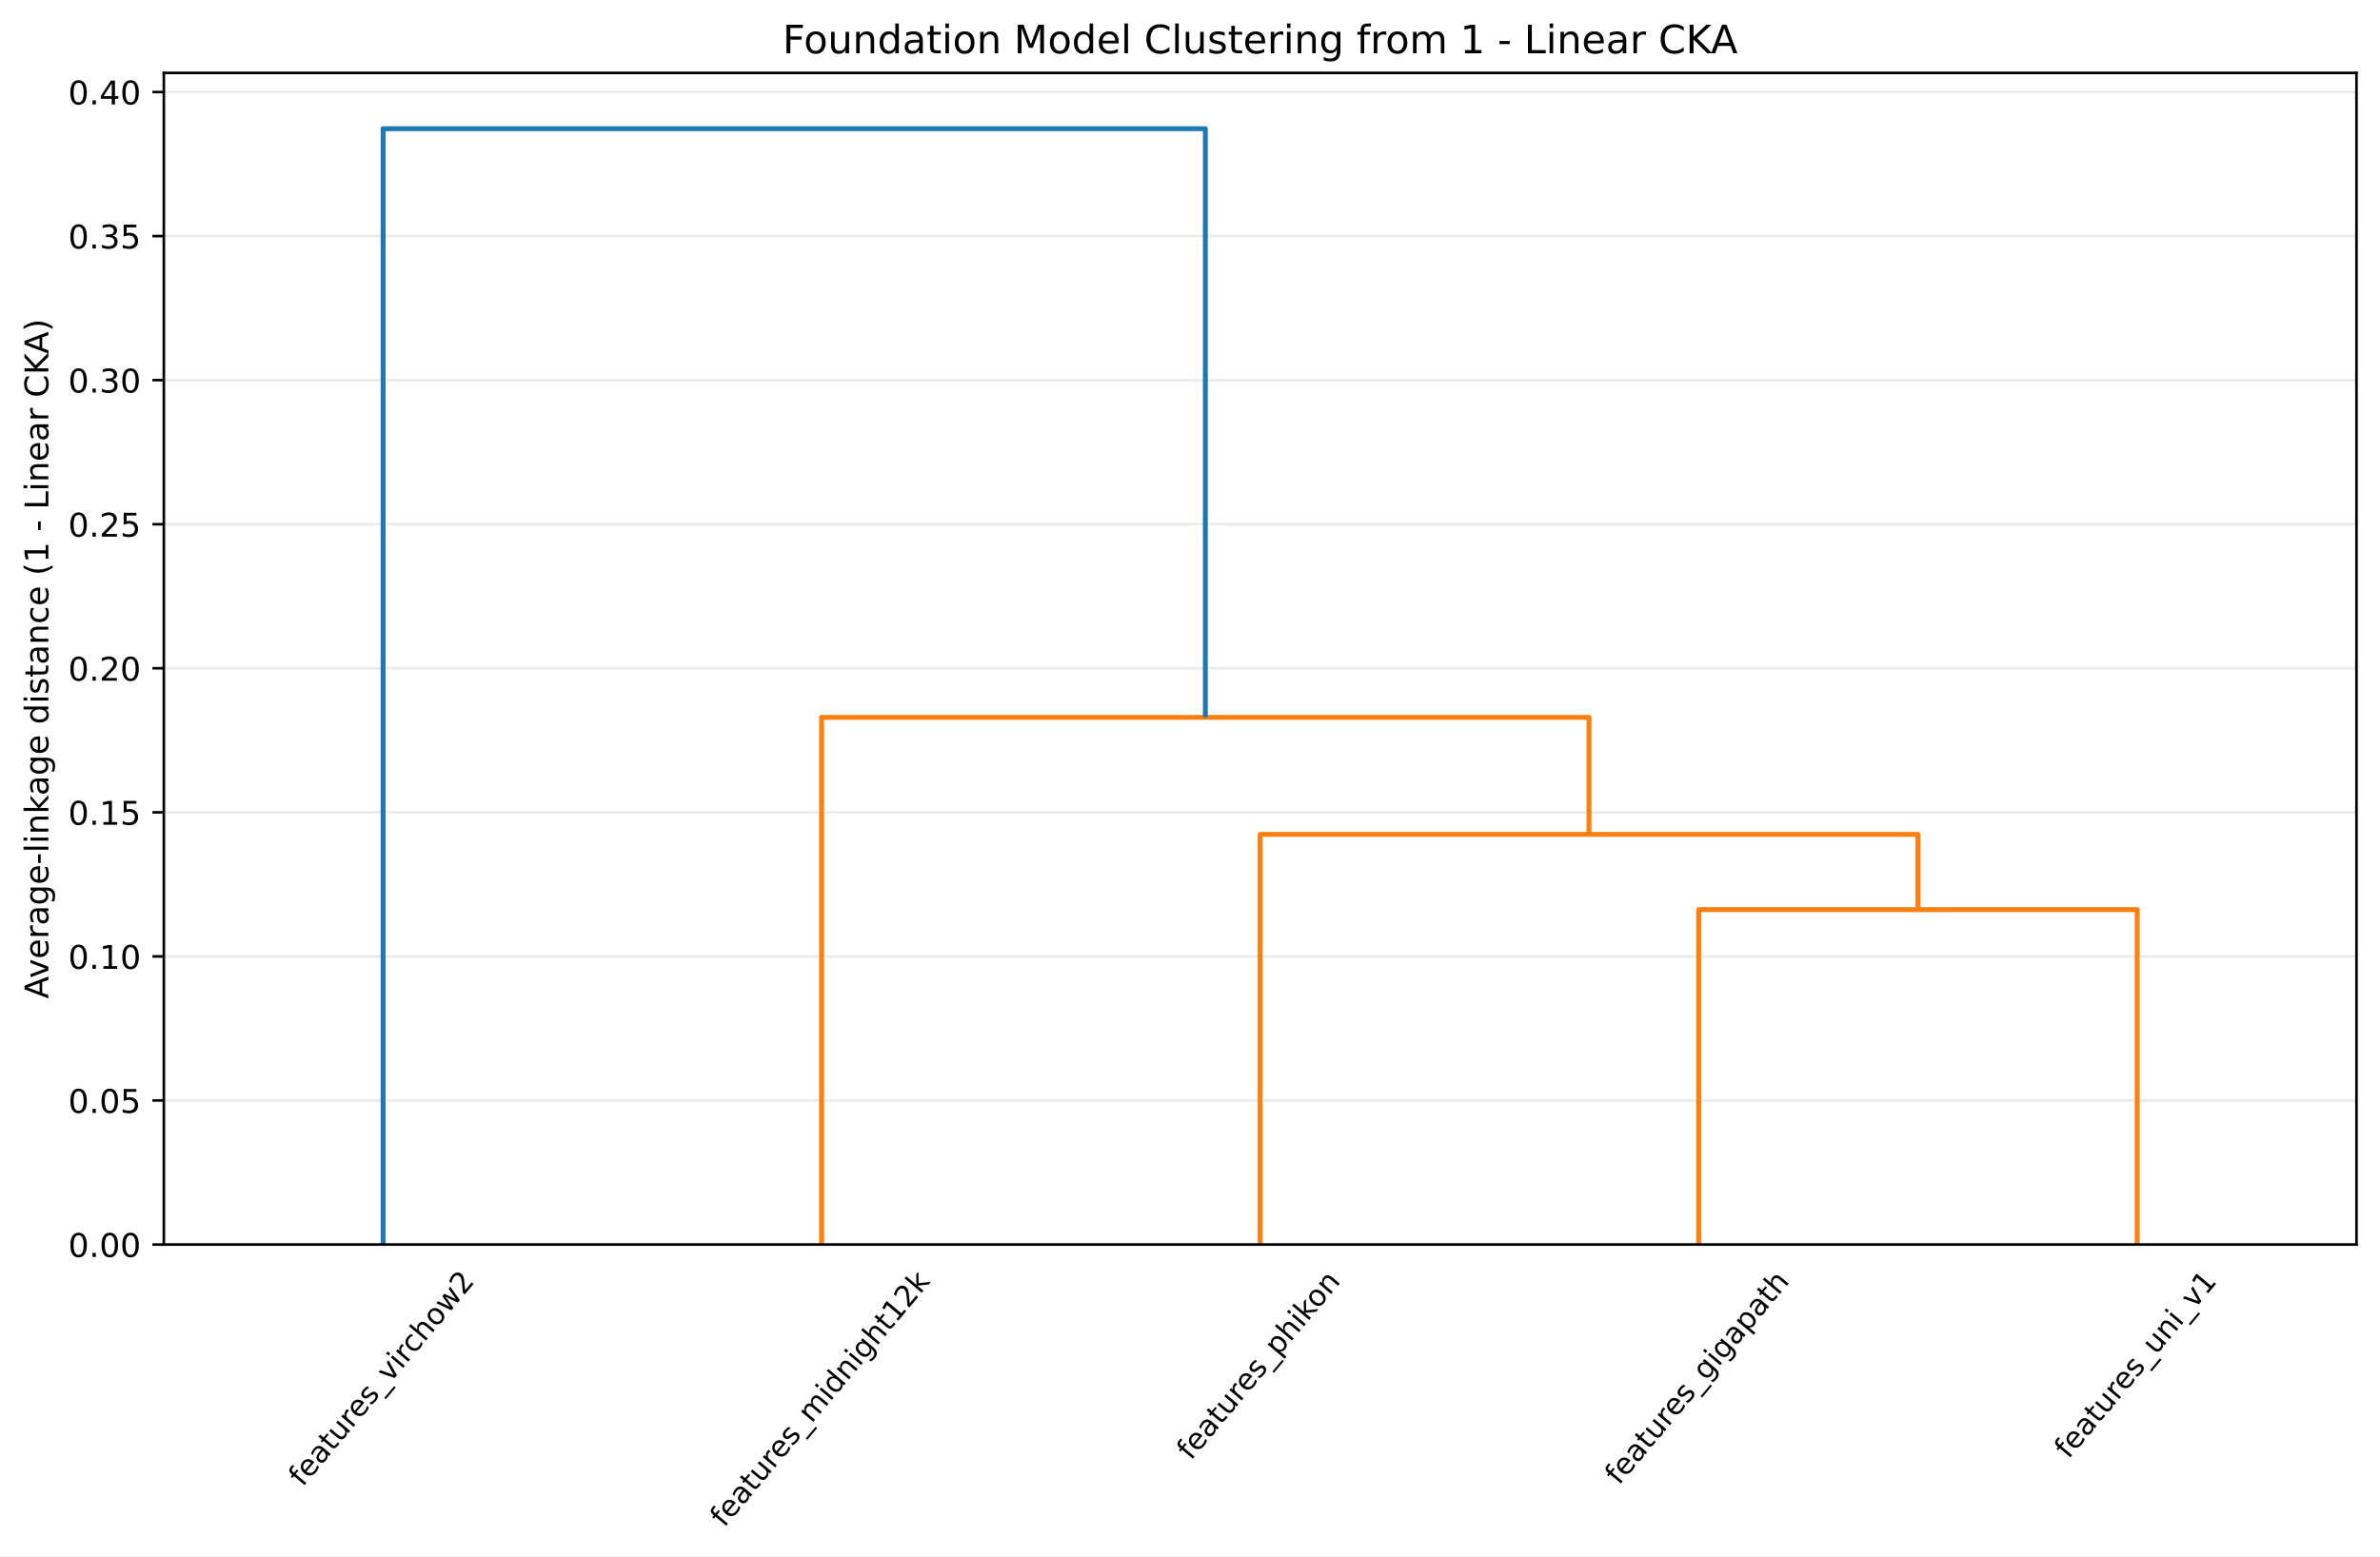
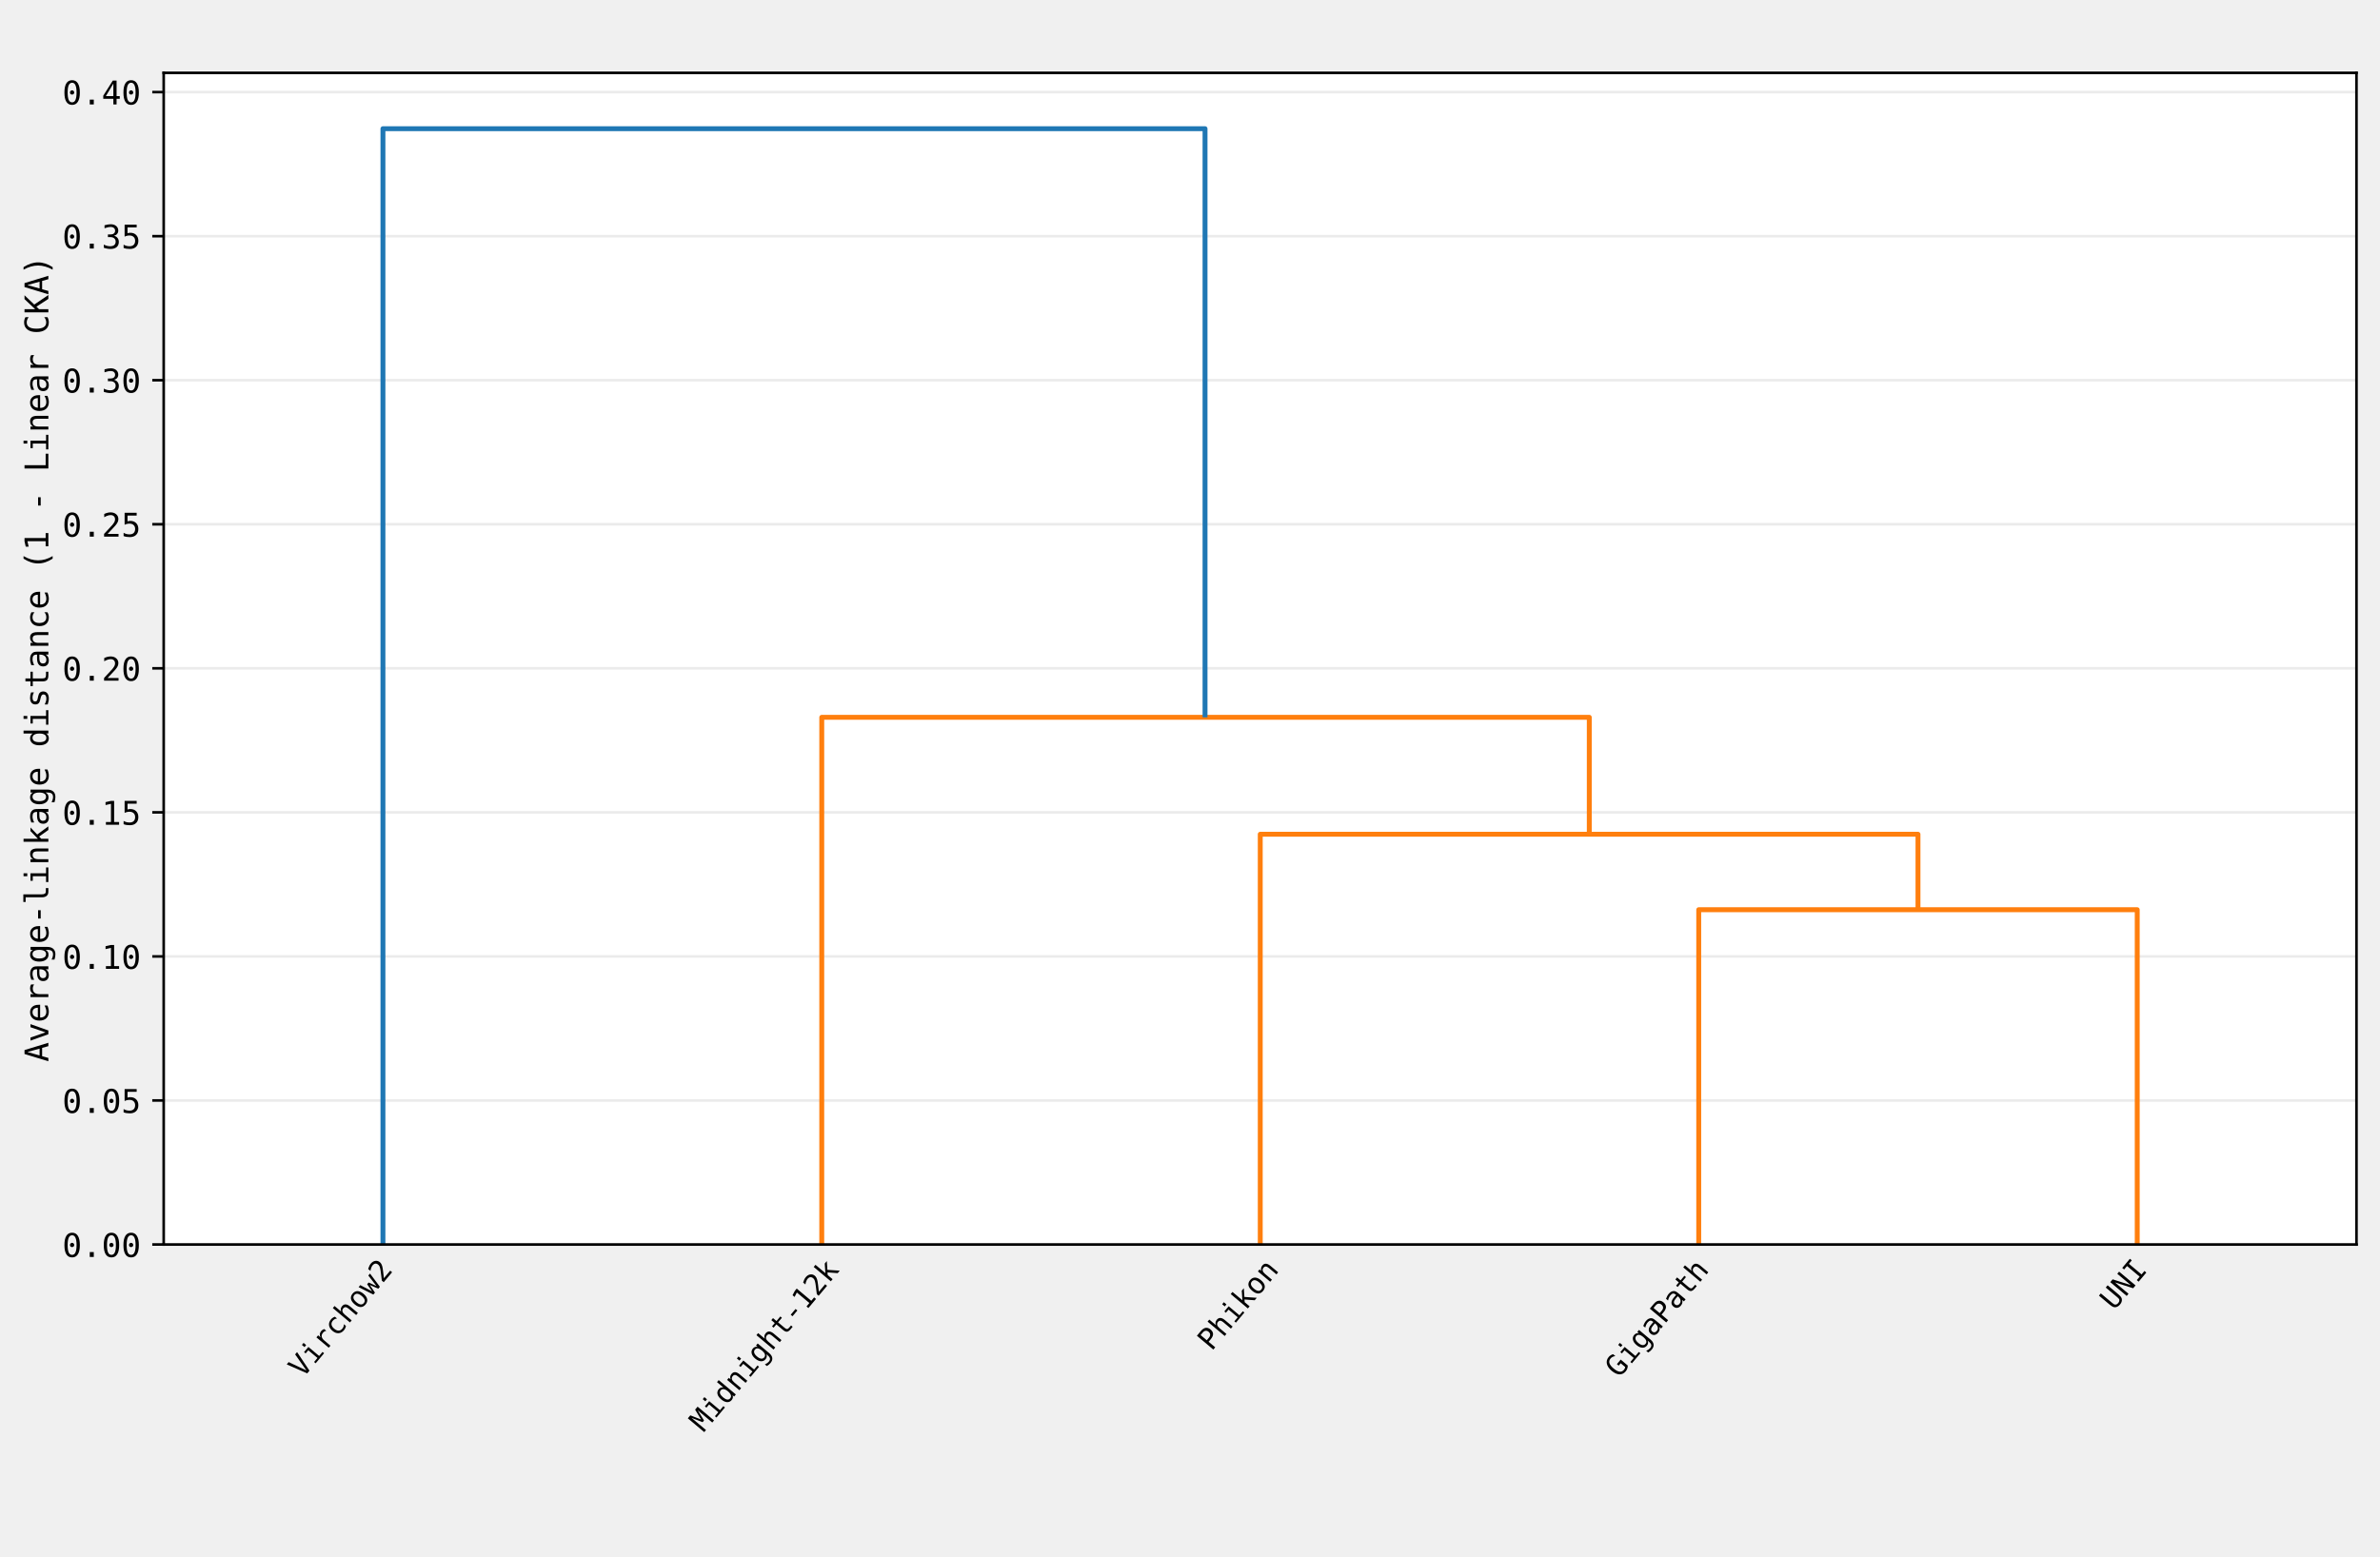
- <svg xmlns="http://www.w3.org/2000/svg" xmlns:xlink="http://www.w3.org/1999/xlink" width="728.4pt" height="476.4pt" viewBox="0 0 728.4 476.4" version="1.1">
-   <defs>
-     <style type="text/css">*{stroke-linejoin: round; stroke-linecap: butt}</style>
-   </defs>
-   <g id="figure_1">
-     <g id="patch_1">
-       <path d="M 0 476.4  L 728.4 476.4  L 728.4 0  L 0 0  z " style="fill: #ffffff" />
-     </g>
-     <g id="axes_1">
-       <g id="patch_2">
-         <path d="M 50.144 381.006  L 721.2 381.006  L 721.2 22.318  L 50.144 22.318  z " style="fill: #ffffff" />
-       </g>
-       <g id="matplotlib.axis_1">
-         <g id="xtick_1">
-           <g id="text_1">
-             <text style="font: 9px 'DejaVu Sans', 'Bitstream Vera Sans', 'Computer Modern Sans Serif', 'Lucida Grande', 'Verdana', 'Geneva', 'Lucid', 'Arial', 'Helvetica', 'Avant Garde', sans-serif" transform="translate(92.62209 455.4073) rotate(-50)">features_virchow2</text>
-           </g>
-         </g>
-         <g id="xtick_2">
-           <g id="text_2">
-             <text style="font: 9px 'DejaVu Sans', 'Bitstream Vera Sans', 'Computer Modern Sans Serif', 'Lucida Grande', 'Verdana', 'Geneva', 'Lucid', 'Arial', 'Helvetica', 'Avant Garde', sans-serif" transform="translate(221.619 467.8355) rotate(-50)">features_midnight12k</text>
-           </g>
-         </g>
-         <g id="xtick_3">
-           <g id="text_3">
-             <text style="font: 9px 'DejaVu Sans', 'Bitstream Vera Sans', 'Computer Modern Sans Serif', 'Lucida Grande', 'Verdana', 'Geneva', 'Lucid', 'Arial', 'Helvetica', 'Avant Garde', sans-serif" transform="translate(364.4373 447.3204) rotate(-50)">features_phikon</text>
-           </g>
-         </g>
-         <g id="xtick_4">
-           <g id="text_4">
-             <text style="font: 9px 'DejaVu Sans', 'Bitstream Vera Sans', 'Computer Modern Sans Serif', 'Lucida Grande', 'Verdana', 'Geneva', 'Lucid', 'Arial', 'Helvetica', 'Avant Garde', sans-serif" transform="translate(495.4698 454.8967) rotate(-50)">features_gigapath</text>
-           </g>
-         </g>
-         <g id="xtick_5">
-           <g id="text_5">
-             <text style="font: 9px 'DejaVu Sans', 'Bitstream Vera Sans', 'Computer Modern Sans Serif', 'Lucida Grande', 'Verdana', 'Geneva', 'Lucid', 'Arial', 'Helvetica', 'Avant Garde', sans-serif" transform="translate(633.0372 446.897) rotate(-50)">features_uni_v1</text>
-           </g>
-         </g>
-       </g>
-       <g id="matplotlib.axis_2">
-         <g id="ytick_1">
-           <g id="line2d_1">
-             <path d="M 50.144 381.006  L 721.2 381.006  " clip-path="url(#p514414d712)" style="fill: none; stroke: #b0b0b0; stroke-opacity: 0.25; stroke-width: 0.8; stroke-linecap: square" />
-           </g>
-           <g id="line2d_2">
-             <defs>
-               <path id="m81ded90131" d="M 0 0  L -3.5 0  " style="stroke: #000000; stroke-width: 0.8" />
-             </defs>
-             <g>
-               <use xlink:href="#m81ded90131" x="50.144" y="381.006" style="stroke: #000000; stroke-width: 0.8" />
-             </g>
-           </g>
-           <g id="text_6">
-             <text style="font: 10px 'DejaVu Sans', 'Bitstream Vera Sans', 'Computer Modern Sans Serif', 'Lucida Grande', 'Verdana', 'Geneva', 'Lucid', 'Arial', 'Helvetica', 'Avant Garde', sans-serif; text-anchor: end" x="43.144" y="384.806" transform="rotate(-0 43.14375 384.8056)">0.00</text>
-           </g>
-         </g>
-         <g id="ytick_2">
-           <g id="line2d_3">
-             <path d="M 50.144 336.902  L 721.2 336.902  " clip-path="url(#p514414d712)" style="fill: none; stroke: #b0b0b0; stroke-opacity: 0.25; stroke-width: 0.8; stroke-linecap: square" />
-           </g>
-           <g id="line2d_4">
-             <g>
-               <use xlink:href="#m81ded90131" x="50.144" y="336.902" style="stroke: #000000; stroke-width: 0.8" />
-             </g>
-           </g>
-           <g id="text_7">
-             <text style="font: 10px 'DejaVu Sans', 'Bitstream Vera Sans', 'Computer Modern Sans Serif', 'Lucida Grande', 'Verdana', 'Geneva', 'Lucid', 'Arial', 'Helvetica', 'Avant Garde', sans-serif; text-anchor: end" x="43.144" y="340.701" transform="rotate(-0 43.14375 340.7013)">0.05</text>
-           </g>
-         </g>
-         <g id="ytick_3">
-           <g id="line2d_5">
-             <path d="M 50.144 292.798  L 721.2 292.798  " clip-path="url(#p514414d712)" style="fill: none; stroke: #b0b0b0; stroke-opacity: 0.25; stroke-width: 0.8; stroke-linecap: square" />
-           </g>
-           <g id="line2d_6">
-             <g>
-               <use xlink:href="#m81ded90131" x="50.144" y="292.798" style="stroke: #000000; stroke-width: 0.8" />
-             </g>
-           </g>
-           <g id="text_8">
-             <text style="font: 10px 'DejaVu Sans', 'Bitstream Vera Sans', 'Computer Modern Sans Serif', 'Lucida Grande', 'Verdana', 'Geneva', 'Lucid', 'Arial', 'Helvetica', 'Avant Garde', sans-serif; text-anchor: end" x="43.144" y="296.597" transform="rotate(-0 43.14375 296.5969)">0.10</text>
-           </g>
-         </g>
-         <g id="ytick_4">
-           <g id="line2d_7">
-             <path d="M 50.144 248.693  L 721.2 248.693  " clip-path="url(#p514414d712)" style="fill: none; stroke: #b0b0b0; stroke-opacity: 0.25; stroke-width: 0.8; stroke-linecap: square" />
-           </g>
-           <g id="line2d_8">
-             <g>
-               <use xlink:href="#m81ded90131" x="50.144" y="248.693" style="stroke: #000000; stroke-width: 0.8" />
-             </g>
-           </g>
-           <g id="text_9">
-             <text style="font: 10px 'DejaVu Sans', 'Bitstream Vera Sans', 'Computer Modern Sans Serif', 'Lucida Grande', 'Verdana', 'Geneva', 'Lucid', 'Arial', 'Helvetica', 'Avant Garde', sans-serif; text-anchor: end" x="43.144" y="252.493" transform="rotate(-0 43.14375 252.4926)">0.15</text>
-           </g>
-         </g>
-         <g id="ytick_5">
-           <g id="line2d_9">
-             <path d="M 50.144 204.589  L 721.2 204.589  " clip-path="url(#p514414d712)" style="fill: none; stroke: #b0b0b0; stroke-opacity: 0.25; stroke-width: 0.8; stroke-linecap: square" />
-           </g>
-           <g id="line2d_10">
-             <g>
-               <use xlink:href="#m81ded90131" x="50.144" y="204.589" style="stroke: #000000; stroke-width: 0.8" />
-             </g>
-           </g>
-           <g id="text_10">
-             <text style="font: 10px 'DejaVu Sans', 'Bitstream Vera Sans', 'Computer Modern Sans Serif', 'Lucida Grande', 'Verdana', 'Geneva', 'Lucid', 'Arial', 'Helvetica', 'Avant Garde', sans-serif; text-anchor: end" x="43.144" y="208.388" transform="rotate(-0 43.14375 208.3882)">0.20</text>
-           </g>
-         </g>
-         <g id="ytick_6">
-           <g id="line2d_11">
-             <path d="M 50.144 160.485  L 721.2 160.485  " clip-path="url(#p514414d712)" style="fill: none; stroke: #b0b0b0; stroke-opacity: 0.25; stroke-width: 0.8; stroke-linecap: square" />
-           </g>
-           <g id="line2d_12">
-             <g>
-               <use xlink:href="#m81ded90131" x="50.144" y="160.485" style="stroke: #000000; stroke-width: 0.8" />
-             </g>
-           </g>
-           <g id="text_11">
-             <text style="font: 10px 'DejaVu Sans', 'Bitstream Vera Sans', 'Computer Modern Sans Serif', 'Lucida Grande', 'Verdana', 'Geneva', 'Lucid', 'Arial', 'Helvetica', 'Avant Garde', sans-serif; text-anchor: end" x="43.144" y="164.284" transform="rotate(-0 43.14375 164.2839)">0.25</text>
-           </g>
-         </g>
-         <g id="ytick_7">
-           <g id="line2d_13">
-             <path d="M 50.144 116.38  L 721.2 116.38  " clip-path="url(#p514414d712)" style="fill: none; stroke: #b0b0b0; stroke-opacity: 0.25; stroke-width: 0.8; stroke-linecap: square" />
-           </g>
-           <g id="line2d_14">
-             <g>
-               <use xlink:href="#m81ded90131" x="50.144" y="116.38" style="stroke: #000000; stroke-width: 0.8" />
-             </g>
-           </g>
-           <g id="text_12">
-             <text style="font: 10px 'DejaVu Sans', 'Bitstream Vera Sans', 'Computer Modern Sans Serif', 'Lucida Grande', 'Verdana', 'Geneva', 'Lucid', 'Arial', 'Helvetica', 'Avant Garde', sans-serif; text-anchor: end" x="43.144" y="120.18" transform="rotate(-0 43.14375 120.1795)">0.30</text>
-           </g>
-         </g>
-         <g id="ytick_8">
-           <g id="line2d_15">
-             <path d="M 50.144 72.276  L 721.2 72.276  " clip-path="url(#p514414d712)" style="fill: none; stroke: #b0b0b0; stroke-opacity: 0.25; stroke-width: 0.8; stroke-linecap: square" />
-           </g>
-           <g id="line2d_16">
-             <g>
-               <use xlink:href="#m81ded90131" x="50.144" y="72.276" style="stroke: #000000; stroke-width: 0.8" />
-             </g>
-           </g>
-           <g id="text_13">
-             <text style="font: 10px 'DejaVu Sans', 'Bitstream Vera Sans', 'Computer Modern Sans Serif', 'Lucida Grande', 'Verdana', 'Geneva', 'Lucid', 'Arial', 'Helvetica', 'Avant Garde', sans-serif; text-anchor: end" x="43.144" y="76.075" transform="rotate(-0 43.14375 76.07516)">0.35</text>
-           </g>
-         </g>
-         <g id="ytick_9">
-           <g id="line2d_17">
-             <path d="M 50.144 28.172  L 721.2 28.172  " clip-path="url(#p514414d712)" style="fill: none; stroke: #b0b0b0; stroke-opacity: 0.25; stroke-width: 0.8; stroke-linecap: square" />
-           </g>
-           <g id="line2d_18">
-             <g>
-               <use xlink:href="#m81ded90131" x="50.144" y="28.172" style="stroke: #000000; stroke-width: 0.8" />
-             </g>
-           </g>
-           <g id="text_14">
-             <text style="font: 10px 'DejaVu Sans', 'Bitstream Vera Sans', 'Computer Modern Sans Serif', 'Lucida Grande', 'Verdana', 'Geneva', 'Lucid', 'Arial', 'Helvetica', 'Avant Garde', sans-serif; text-anchor: end" x="43.144" y="31.971" transform="rotate(-0 43.14375 31.97081)">0.40</text>
-           </g>
-         </g>
-         <g id="text_15">
-           <text style="font: 10px 'DejaVu Sans', 'Bitstream Vera Sans', 'Computer Modern Sans Serif', 'Lucida Grande', 'Verdana', 'Geneva', 'Lucid', 'Arial', 'Helvetica', 'Avant Garde', sans-serif; text-anchor: middle" x="14.798" y="201.662" transform="rotate(-90 14.79844 201.6623)">Average-linkage distance (1 - Linear CKA)</text>
-         </g>
-       </g>
-       <g id="LineCollection_1">
-         <path d="M 519.883 381.006  L 519.883 278.471  L 654.094 278.471  L 654.094 381.006  " clip-path="url(#p514414d712)" style="fill: none; stroke: #ff7f0e; stroke-width: 1.5" />
-         <path d="M 385.672 381.006  L 385.672 255.428  L 586.988 255.428  L 586.988 278.471  " clip-path="url(#p514414d712)" style="fill: none; stroke: #ff7f0e; stroke-width: 1.5" />
-         <path d="M 251.46 381.006  L 251.46 219.623  L 486.33 219.623  L 486.33 255.428  " clip-path="url(#p514414d712)" style="fill: none; stroke: #ff7f0e; stroke-width: 1.5" />
-       </g>
-       <g id="LineCollection_2">
-         <path d="M 117.249 381.006  L 117.249 39.399  L 368.895 39.399  L 368.895 219.623  " clip-path="url(#p514414d712)" style="fill: none; stroke: #1f77b4; stroke-width: 1.5" />
-       </g>
-       <g id="patch_3">
-         <path d="M 50.144 381.006  L 50.144 22.318  " style="fill: none; stroke: #000000; stroke-width: 0.8; stroke-linejoin: miter; stroke-linecap: square" />
-       </g>
-       <g id="patch_4">
-         <path d="M 721.2 381.006  L 721.2 22.318  " style="fill: none; stroke: #000000; stroke-width: 0.8; stroke-linejoin: miter; stroke-linecap: square" />
-       </g>
-       <g id="patch_5">
-         <path d="M 50.144 381.006  L 721.2 381.006  " style="fill: none; stroke: #000000; stroke-width: 0.8; stroke-linejoin: miter; stroke-linecap: square" />
-       </g>
-       <g id="patch_6">
-         <path d="M 50.144 22.318  L 721.2 22.318  " style="fill: none; stroke: #000000; stroke-width: 0.8; stroke-linejoin: miter; stroke-linecap: square" />
-       </g>
-       <g id="text_16">
-         <text style="font: 12px 'DejaVu Sans', 'Bitstream Vera Sans', 'Computer Modern Sans Serif', 'Lucida Grande', 'Verdana', 'Geneva', 'Lucid', 'Arial', 'Helvetica', 'Avant Garde', sans-serif; text-anchor: middle" x="385.672" y="16.318" transform="rotate(-0 385.6716 16.31812)">Foundation Model Clustering from 1 - Linear CKA</text>
-       </g>
-     </g>
-   </g>
-   <defs>
-     <clipPath id="p514414d712">
-       <rect x="50.144" y="22.318" width="671.056" height="358.688" />
-     </clipPath>
-   </defs>
+ <svg xmlns="http://www.w3.org/2000/svg" xmlns:xlink="http://www.w3.org/1999/xlink" version="1.1" id="图层_1" x="0px" y="0px" viewBox="0 0 728.4 476.4" style="enable-background:new 0 0 728.4 476.4;" xml:space="preserve">
+   <style type="text/css">
+ 	.st0{fill:#FFFFFF;}
+ 	.st1{font-family:'DejaVuSansMono';}
+ 	.st2{font-size:9px;}
+ 	
+ 		.st3{clip-path:url(#SVGID_2_);fill:none;stroke:#B0B0B0;stroke-width:0.8;stroke-linecap:square;stroke-linejoin:round;stroke-opacity:0.25;}
+ 	.st4{stroke:#000000;stroke-width:0.8;stroke-linejoin:round;}
+ 	.st5{font-size:10px;}
+ 	
+ 		.st6{clip-path:url(#SVGID_4_);fill:none;stroke:#B0B0B0;stroke-width:0.8;stroke-linecap:square;stroke-linejoin:round;stroke-opacity:0.25;}
+ 	
+ 		.st7{clip-path:url(#SVGID_6_);fill:none;stroke:#B0B0B0;stroke-width:0.8;stroke-linecap:square;stroke-linejoin:round;stroke-opacity:0.25;}
+ 	
+ 		.st8{clip-path:url(#SVGID_8_);fill:none;stroke:#B0B0B0;stroke-width:0.8;stroke-linecap:square;stroke-linejoin:round;stroke-opacity:0.25;}
+ 	
+ 		.st9{clip-path:url(#SVGID_10_);fill:none;stroke:#B0B0B0;stroke-width:0.8;stroke-linecap:square;stroke-linejoin:round;stroke-opacity:0.25;}
+ 	
+ 		.st10{clip-path:url(#SVGID_12_);fill:none;stroke:#B0B0B0;stroke-width:0.8;stroke-linecap:square;stroke-linejoin:round;stroke-opacity:0.25;}
+ 	
+ 		.st11{clip-path:url(#SVGID_14_);fill:none;stroke:#B0B0B0;stroke-width:0.8;stroke-linecap:square;stroke-linejoin:round;stroke-opacity:0.25;}
+ 	
+ 		.st12{clip-path:url(#SVGID_16_);fill:none;stroke:#B0B0B0;stroke-width:0.8;stroke-linecap:square;stroke-linejoin:round;stroke-opacity:0.25;}
+ 	
+ 		.st13{clip-path:url(#SVGID_18_);fill:none;stroke:#B0B0B0;stroke-width:0.8;stroke-linecap:square;stroke-linejoin:round;stroke-opacity:0.25;}
+ 	.st14{clip-path:url(#SVGID_20_);fill:none;stroke:#FF7F0E;stroke-width:1.5;stroke-linejoin:round;}
+ 	.st15{clip-path:url(#SVGID_22_);fill:none;stroke:#FF7F0E;stroke-width:1.5;stroke-linejoin:round;}
+ 	.st16{clip-path:url(#SVGID_24_);fill:none;stroke:#FF7F0E;stroke-width:1.5;stroke-linejoin:round;}
+ 	.st17{clip-path:url(#SVGID_26_);fill:none;stroke:#1F77B4;stroke-width:1.5;stroke-linejoin:round;}
+ 	.st18{fill:none;stroke:#000000;stroke-width:0.8;stroke-linecap:square;}
+ </style>
+   <g id="patch_2">
+     <path class="st0" d="M50.1,381h671.1V22.3H50.1V381z" />
+   </g>
+   <g id="xtick_1">
+     <g id="text_1">
+       <text transform="matrix(0.6428 -0.766 0.766 0.6428 92.622 422.1115)" class="st1 st2">Virchow2</text>
+     </g>
+   </g>
+   <g id="xtick_2">
+     <g id="text_2">
+       <text transform="matrix(0.6428 -0.766 0.766 0.6428 215.2956 438.7141)" class="st1 st2">Midnight-12k</text>
+     </g>
+   </g>
+   <g id="xtick_3">
+     <g id="text_3">
+       <text transform="matrix(0.6428 -0.766 0.766 0.6428 370.7888 413.8098)" class="st1 st2">Phikon</text>
+     </g>
+   </g>
+   <g id="xtick_4">
+     <g id="text_4">
+       <text transform="matrix(0.6428 -0.766 0.766 0.6428 495.4697 422.1115)" class="st1 st2">GigaPath</text>
+     </g>
+   </g>
+   <text transform="matrix(0.6428 -0.766 0.766 0.6428 647.0039 401.3576)" class="st1 st2">UNI</text>
+   <g id="matplotlib.axis_2">
+     <g id="ytick_1">
+       <g id="line2d_1">
+         <g>
+           <defs>
+             <rect id="SVGID_1_" x="50.1" y="22.3" width="671.1" height="358.7" />
+           </defs>
+           <clipPath id="SVGID_2_">
+             <use xlink:href="#SVGID_1_" style="overflow:visible;" />
+           </clipPath>
+           <path class="st3" d="M50.1,381h671.1" />
+         </g>
+       </g>
+       <g id="line2d_2">
+         <g>
+           <g>
+             <path id="m81ded90131" class="st4" d="M50.1,381h-3.5" />
+           </g>
+         </g>
+       </g>
+       <g id="text_6">
+         <text transform="matrix(1 0 0 1 19.0617 384.8056)" class="st1 st5">0.00</text>
+       </g>
+     </g>
+     <g id="ytick_2">
+       <g id="line2d_3">
+         <g>
+           <defs>
+             <rect id="SVGID_3_" x="50.1" y="22.3" width="671.1" height="358.7" />
+           </defs>
+           <clipPath id="SVGID_4_">
+             <use xlink:href="#SVGID_3_" style="overflow:visible;" />
+           </clipPath>
+           <path class="st6" d="M50.1,336.9h671.1" />
+         </g>
+       </g>
+       <g id="line2d_4">
+         <g>
+           <g>
+             <path id="m81ded90131_1_" class="st4" d="M50.1,336.9h-3.5" />
+           </g>
+         </g>
+       </g>
+       <g id="text_7">
+         <text transform="matrix(1 0 0 1 19.0617 340.7013)" class="st1 st5">0.05</text>
+       </g>
+     </g>
+     <g id="ytick_3">
+       <g id="line2d_5">
+         <g>
+           <defs>
+             <rect id="SVGID_5_" x="50.1" y="22.3" width="671.1" height="358.7" />
+           </defs>
+           <clipPath id="SVGID_6_">
+             <use xlink:href="#SVGID_5_" style="overflow:visible;" />
+           </clipPath>
+           <path class="st7" d="M50.1,292.8h671.1" />
+         </g>
+       </g>
+       <g id="line2d_6">
+         <g>
+           <g>
+             <path id="m81ded90131_2_" class="st4" d="M50.1,292.8h-3.5" />
+           </g>
+         </g>
+       </g>
+       <g id="text_8">
+         <text transform="matrix(1 0 0 1 19.0617 296.5969)" class="st1 st5">0.10</text>
+       </g>
+     </g>
+     <g id="ytick_4">
+       <g id="line2d_7">
+         <g>
+           <defs>
+             <rect id="SVGID_7_" x="50.1" y="22.3" width="671.1" height="358.7" />
+           </defs>
+           <clipPath id="SVGID_8_">
+             <use xlink:href="#SVGID_7_" style="overflow:visible;" />
+           </clipPath>
+           <path class="st8" d="M50.1,248.7h671.1" />
+         </g>
+       </g>
+       <g id="line2d_8">
+         <g>
+           <g>
+             <path id="m81ded90131_3_" class="st4" d="M50.1,248.7h-3.5" />
+           </g>
+         </g>
+       </g>
+       <g id="text_9">
+         <text transform="matrix(1 0 0 1 19.0617 252.4926)" class="st1 st5">0.15</text>
+       </g>
+     </g>
+     <g id="ytick_5">
+       <g id="line2d_9">
+         <g>
+           <defs>
+             <rect id="SVGID_9_" x="50.1" y="22.3" width="671.1" height="358.7" />
+           </defs>
+           <clipPath id="SVGID_10_">
+             <use xlink:href="#SVGID_9_" style="overflow:visible;" />
+           </clipPath>
+           <path class="st9" d="M50.1,204.6h671.1" />
+         </g>
+       </g>
+       <g id="line2d_10">
+         <g>
+           <g>
+             <path id="m81ded90131_4_" class="st4" d="M50.1,204.6h-3.5" />
+           </g>
+         </g>
+       </g>
+       <g id="text_10">
+         <text transform="matrix(1 0 0 1 19.0617 208.3882)" class="st1 st5">0.20</text>
+       </g>
+     </g>
+     <g id="ytick_6">
+       <g id="line2d_11">
+         <g>
+           <defs>
+             <rect id="SVGID_11_" x="50.1" y="22.3" width="671.1" height="358.7" />
+           </defs>
+           <clipPath id="SVGID_12_">
+             <use xlink:href="#SVGID_11_" style="overflow:visible;" />
+           </clipPath>
+           <path class="st10" d="M50.1,160.5h671.1" />
+         </g>
+       </g>
+       <g id="line2d_12">
+         <g>
+           <g>
+             <path id="m81ded90131_5_" class="st4" d="M50.1,160.5h-3.5" />
+           </g>
+         </g>
+       </g>
+       <g id="text_11">
+         <text transform="matrix(1 0 0 1 19.0617 164.2839)" class="st1 st5">0.25</text>
+       </g>
+     </g>
+     <g id="ytick_7">
+       <g id="line2d_13">
+         <g>
+           <defs>
+             <rect id="SVGID_13_" x="50.1" y="22.3" width="671.1" height="358.7" />
+           </defs>
+           <clipPath id="SVGID_14_">
+             <use xlink:href="#SVGID_13_" style="overflow:visible;" />
+           </clipPath>
+           <path class="st11" d="M50.1,116.4h671.1" />
+         </g>
+       </g>
+       <g id="line2d_14">
+         <g>
+           <g>
+             <path id="m81ded90131_6_" class="st4" d="M50.1,116.4h-3.5" />
+           </g>
+         </g>
+       </g>
+       <g id="text_12">
+         <text transform="matrix(1 0 0 1 19.0617 120.1795)" class="st1 st5">0.30</text>
+       </g>
+     </g>
+     <g id="ytick_8">
+       <g id="line2d_15">
+         <g>
+           <defs>
+             <rect id="SVGID_15_" x="50.1" y="22.3" width="671.1" height="358.7" />
+           </defs>
+           <clipPath id="SVGID_16_">
+             <use xlink:href="#SVGID_15_" style="overflow:visible;" />
+           </clipPath>
+           <path class="st12" d="M50.1,72.3h671.1" />
+         </g>
+       </g>
+       <g id="line2d_16">
+         <g>
+           <g>
+             <path id="m81ded90131_7_" class="st4" d="M50.1,72.3h-3.5" />
+           </g>
+         </g>
+       </g>
+       <g id="text_13">
+         <text transform="matrix(1 0 0 1 19.0617 76.0752)" class="st1 st5">0.35</text>
+       </g>
+     </g>
+     <g id="ytick_9">
+       <g id="line2d_17">
+         <g>
+           <defs>
+             <rect id="SVGID_17_" x="50.1" y="22.3" width="671.1" height="358.7" />
+           </defs>
+           <clipPath id="SVGID_18_">
+             <use xlink:href="#SVGID_17_" style="overflow:visible;" />
+           </clipPath>
+           <path class="st13" d="M50.1,28.2h671.1" />
+         </g>
+       </g>
+       <g id="line2d_18">
+         <g>
+           <g>
+             <path id="m81ded90131_8_" class="st4" d="M50.1,28.2h-3.5" />
+           </g>
+         </g>
+       </g>
+       <g id="text_14">
+         <text transform="matrix(1 0 0 1 19.0617 31.9708)" class="st1 st5">0.40</text>
+       </g>
+     </g>
+     <g id="text_15">
+       <text transform="matrix(6.123234e-17 -1 1 6.123234e-17 14.7985 325.083)" class="st1 st5">Average-linkage distance (1 - Linear CKA)</text>
+     </g>
+   </g>
+   <g id="LineCollection_1">
+     <g>
+       <defs>
+         <rect id="SVGID_19_" x="50.1" y="22.3" width="671.1" height="358.7" />
+       </defs>
+       <clipPath id="SVGID_20_">
+         <use xlink:href="#SVGID_19_" style="overflow:visible;" />
+       </clipPath>
+       <path class="st14" d="M519.9,381V278.5h134.2V381" />
+     </g>
+     <g>
+       <defs>
+         <rect id="SVGID_21_" x="50.1" y="22.3" width="671.1" height="358.7" />
+       </defs>
+       <clipPath id="SVGID_22_">
+         <use xlink:href="#SVGID_21_" style="overflow:visible;" />
+       </clipPath>
+       <path class="st15" d="M385.7,381V255.4H587v23" />
+     </g>
+     <g>
+       <defs>
+         <rect id="SVGID_23_" x="50.1" y="22.3" width="671.1" height="358.7" />
+       </defs>
+       <clipPath id="SVGID_24_">
+         <use xlink:href="#SVGID_23_" style="overflow:visible;" />
+       </clipPath>
+       <path class="st16" d="M251.5,381V219.6h234.9v35.8" />
+     </g>
+   </g>
+   <g id="LineCollection_2">
+     <g>
+       <defs>
+         <rect id="SVGID_25_" x="50.1" y="22.3" width="671.1" height="358.7" />
+       </defs>
+       <clipPath id="SVGID_26_">
+         <use xlink:href="#SVGID_25_" style="overflow:visible;" />
+       </clipPath>
+       <path class="st17" d="M117.2,381V39.4h251.6v180.2" />
+     </g>
+   </g>
+   <g id="patch_3">
+     <path class="st18" d="M50.1,381V22.3" />
+   </g>
+   <g id="patch_4">
+     <path class="st18" d="M721.2,381V22.3" />
+   </g>
+   <g id="patch_5">
+     <path class="st18" d="M50.1,381h671.1" />
+   </g>
+   <g id="patch_6">
+     <path class="st18" d="M50.1,22.3h671.1" />
+   </g>
</svg>
